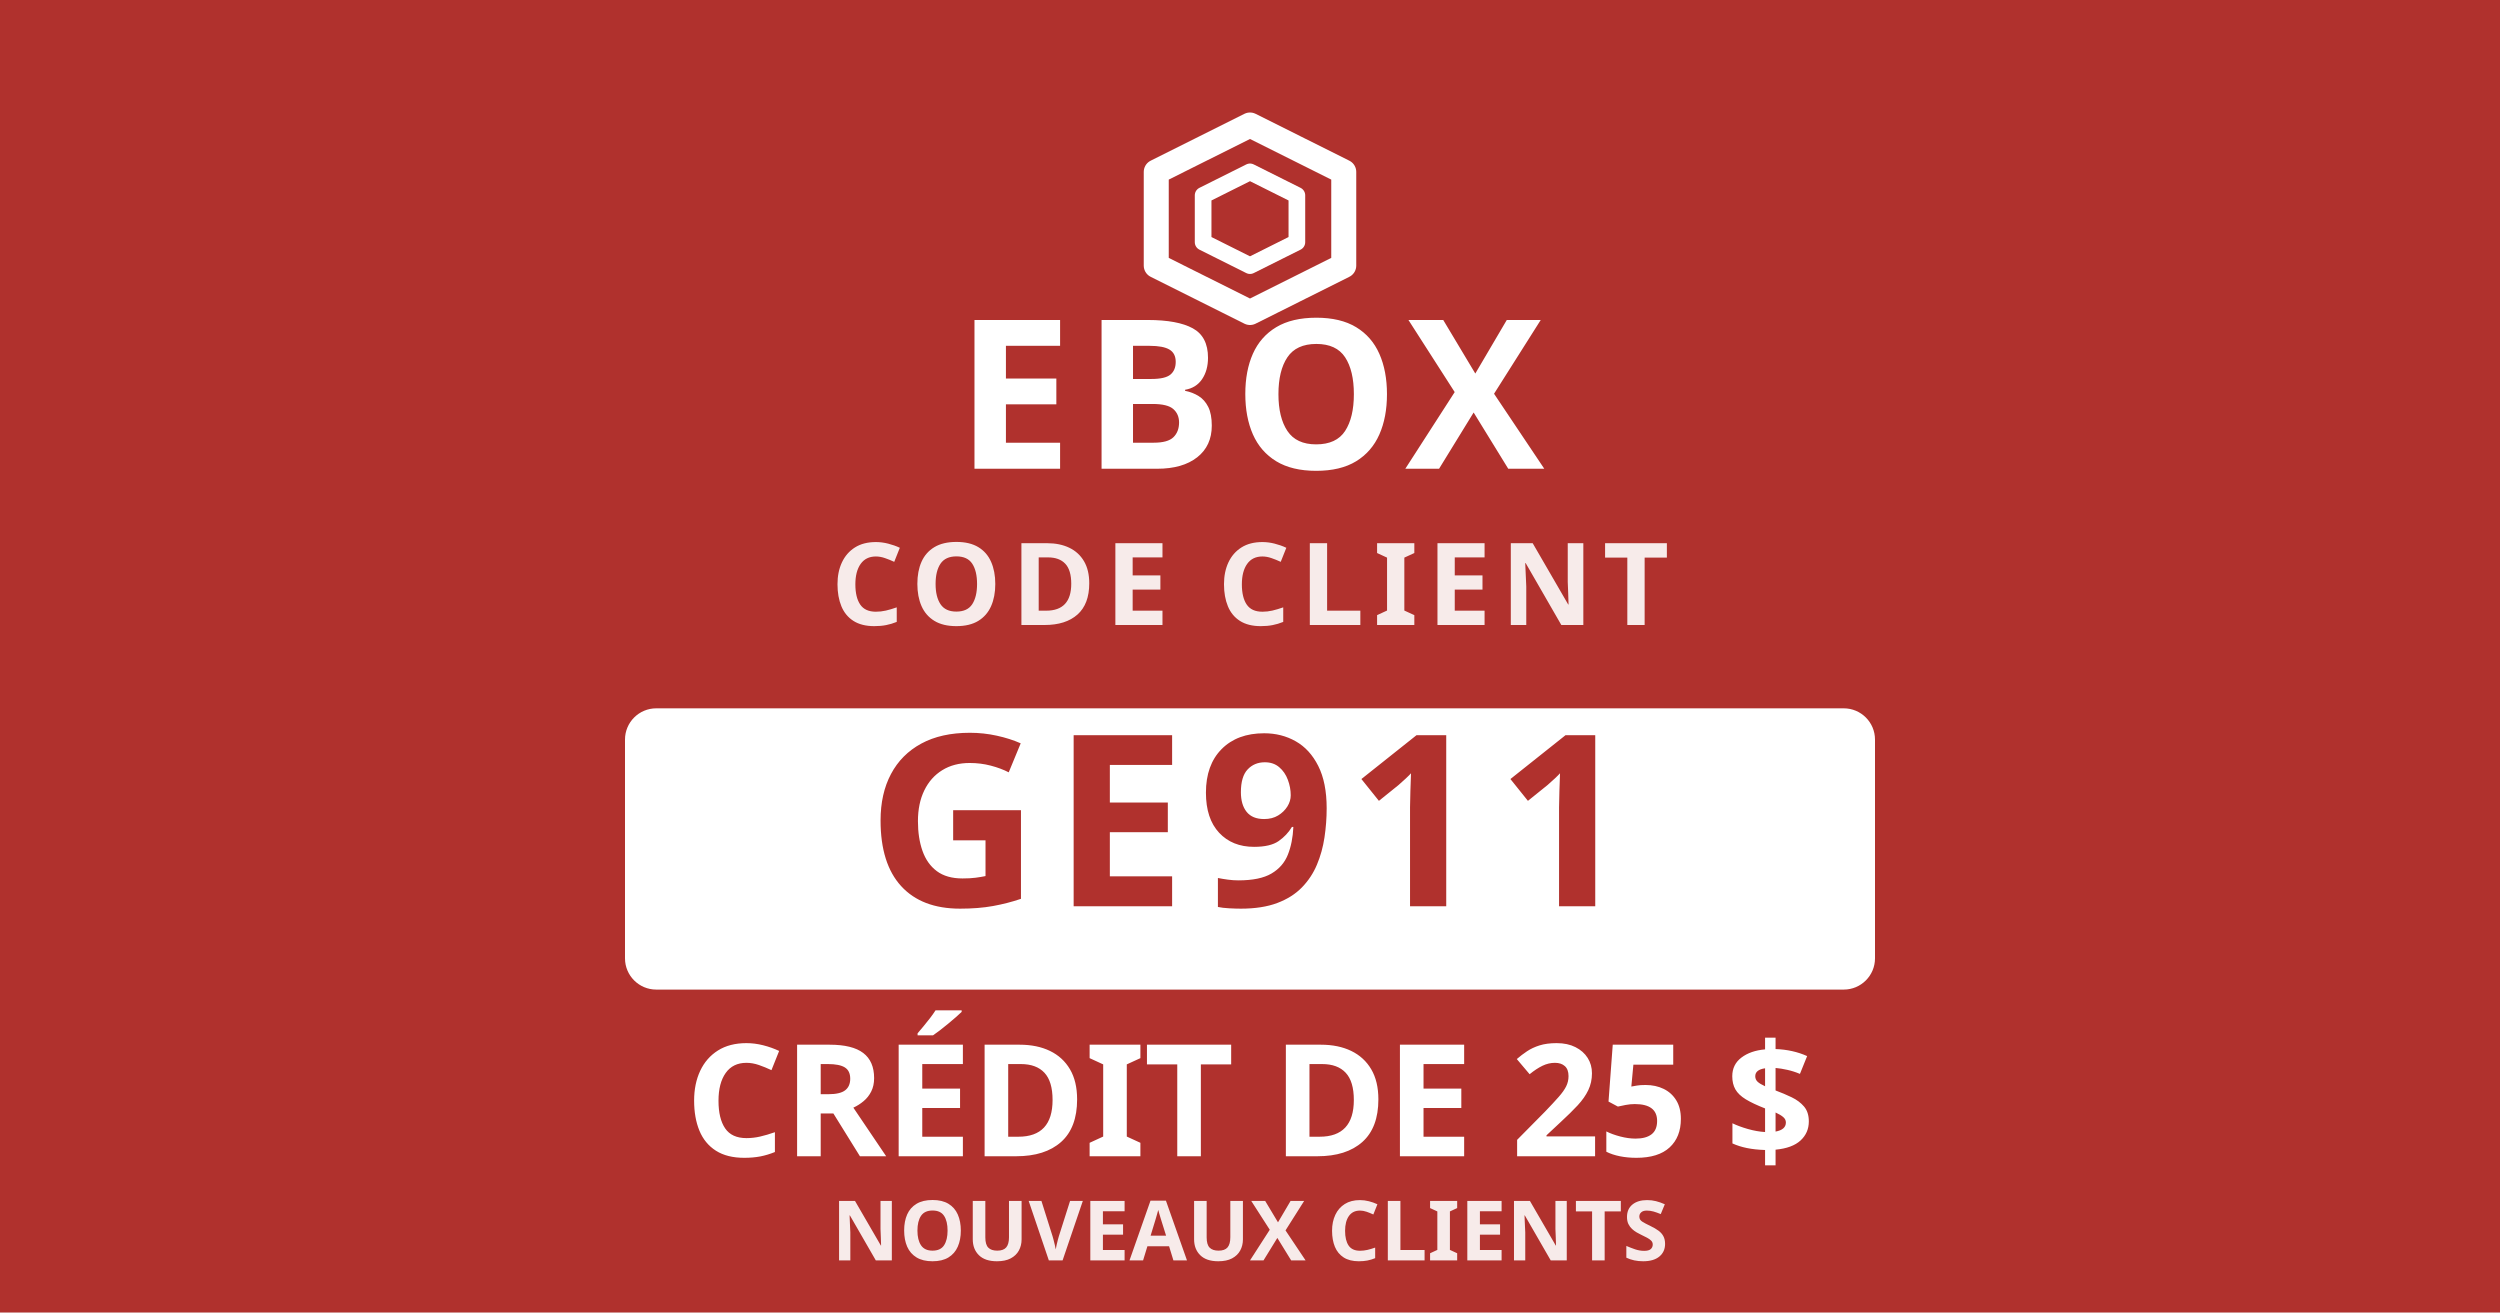
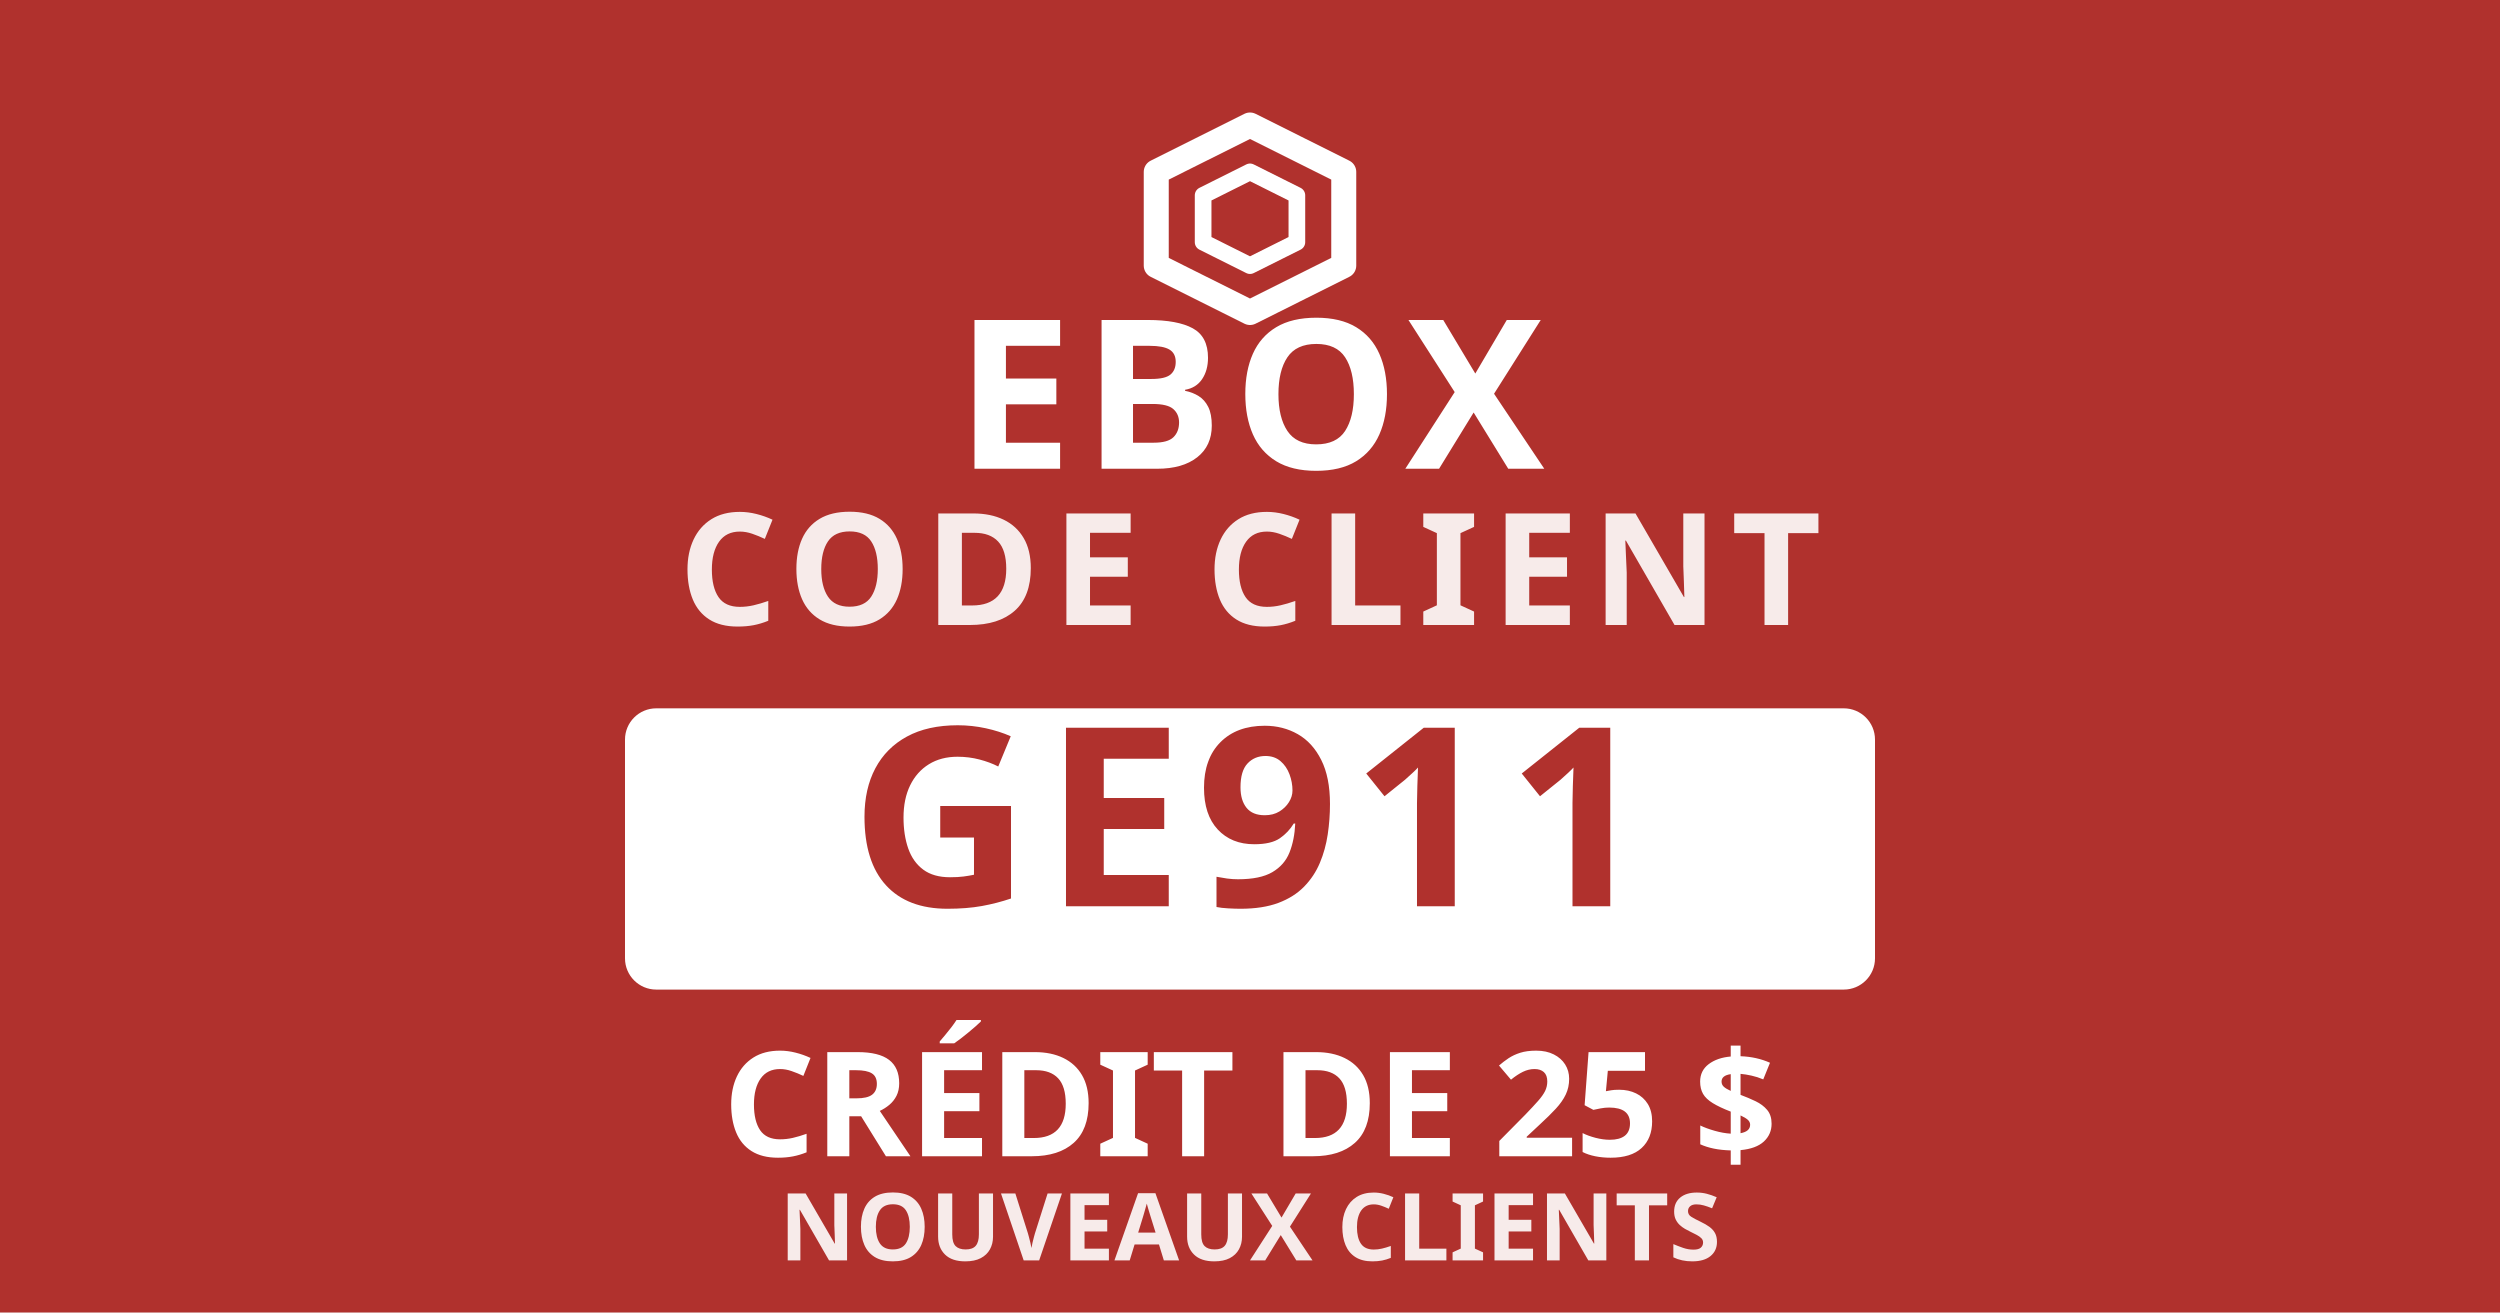
<svg xmlns="http://www.w3.org/2000/svg" width="1200" height="630">
  <rect width="100%" height="100%" fill="#b0312d" />
  <g fill="white" font-family="sans-serif" text-anchor="middle">
    <g transform="translate(600, 105)">
      <path d="M-45 -22.5 L-45 22.5 L0 45 L45 22.5 L45 -22.5 L0 -45 Z" fill="none" stroke="white" stroke-width="12" stroke-linejoin="round" />
      <path d="M-22.5 -11.25 L-22.5 11.25 L0 22.5 L22.5 11.25 L22.5 -11.25 L0 -22.5 Z" fill="none" stroke="white" stroke-width="8" stroke-linejoin="round" />
    </g>
    <text x="600" y="225" font-size="100" font-weight="900" letter-spacing="0.05em">EBOX</text>
-     <text x="600" y="300" font-size="55" font-weight="700" fill-opacity="0.9" letter-spacing="0.08em">CODE CLIENT</text>
+     <text x="600" y="300" font-size="75" font-weight="700" fill-opacity="0.9" letter-spacing="0.08em">CODE CLIENT</text>
    <g transform="translate(600, 410)">
      <rect x="-300" y="-70" width="600" height="135" rx="15" fill="white" />
-       <text x="0" y="25" font-size="115" font-weight="900" fill="#b0312d" letter-spacing="0.05em">GE911</text>
+       <text x="0" y="25" font-size="120" font-weight="900" fill="#b0312d" letter-spacing="0.05em">GE911</text>
    </g>
-     <text x="600" y="555" font-size="75" font-weight="900" letter-spacing="-0.01em">CRÉDIT DE 25 $</text>
-     <text x="600" y="605" font-size="40" font-weight="700" fill-opacity="0.9" fill="#ffffff">NOUVEAUX CLIENTS</text>
+     <text x="600" y="555" font-size="70" font-weight="900" letter-spacing="-0.01em">CRÉDIT DE 25 $</text>
+     <text x="600" y="605" font-size="45" font-weight="700" fill-opacity="0.9" fill="#ffffff">NOUVEAUX CLIENTS</text>
  </g>
</svg>
